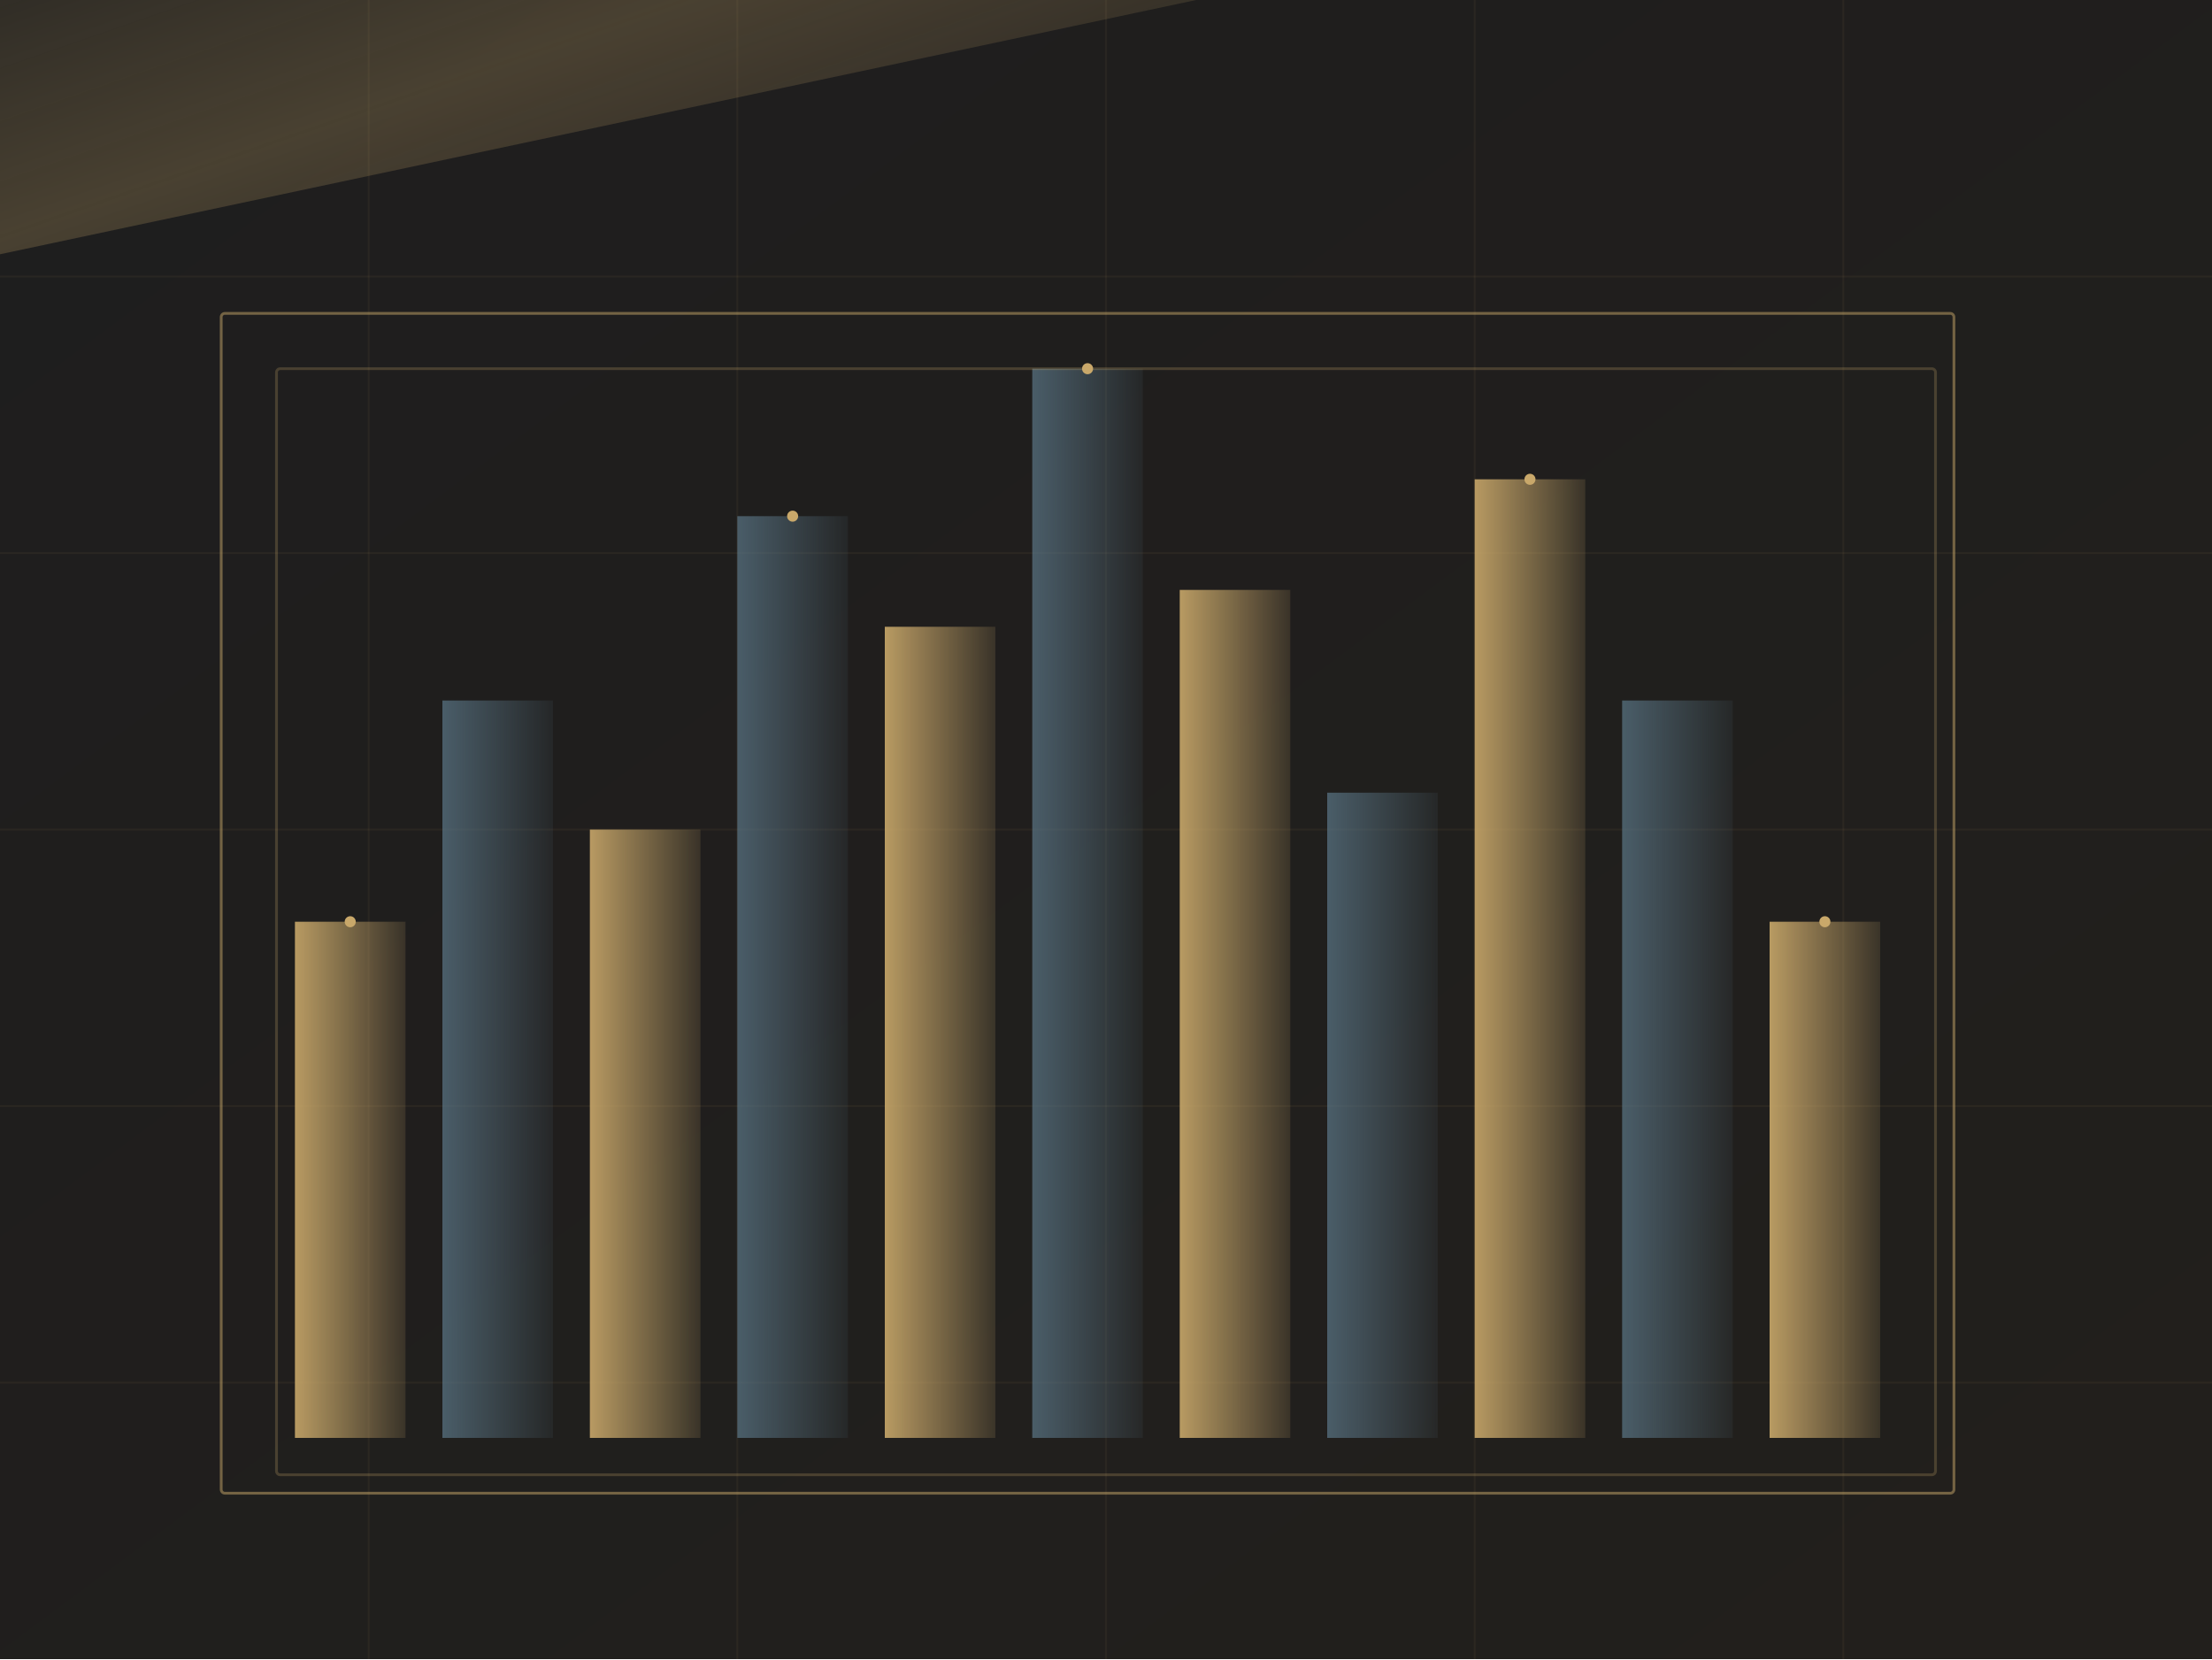
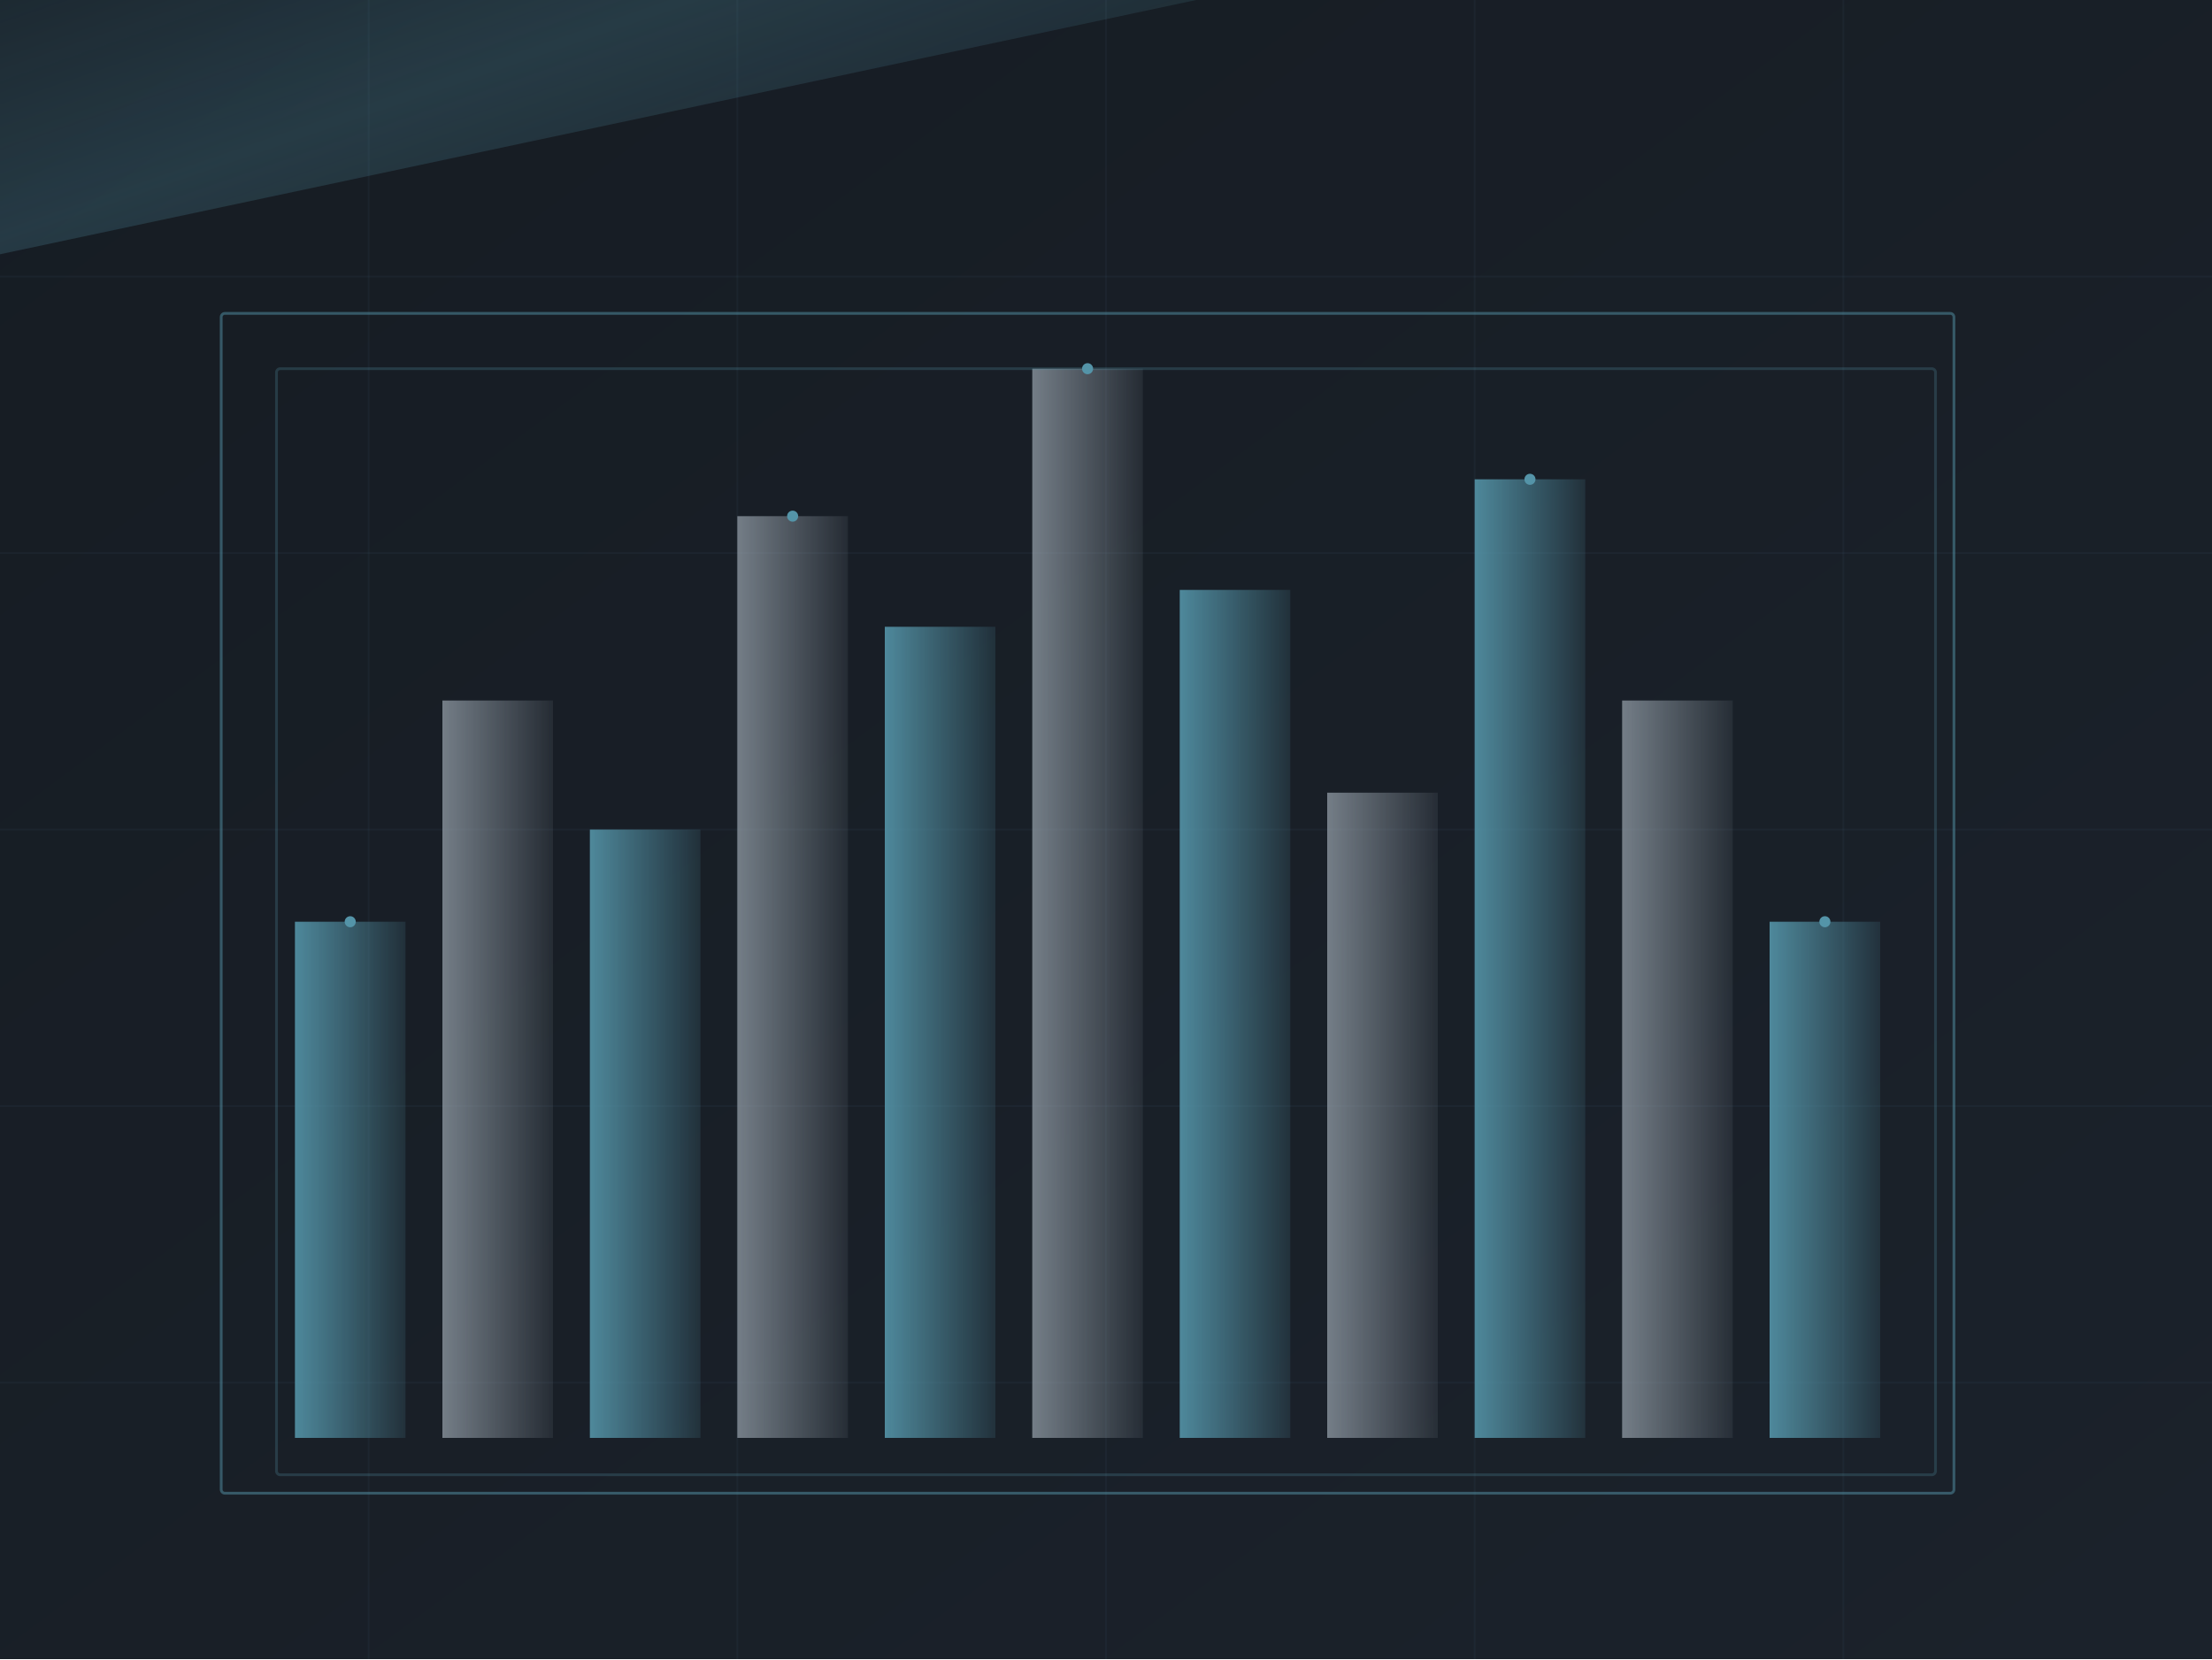
<svg xmlns="http://www.w3.org/2000/svg" viewBox="0 0 1200 900" preserveAspectRatio="xMidYMid slice">
  <defs>
    <linearGradient id="bg1" x1="0" y1="0" x2="1" y2="1">
-       <stop offset="0%" stop-color="#1E1E1E" />
-       <stop offset="100%" stop-color="#221F1C" />
+       <stop offset="0%" stop-color="#161C23" />
+       <stop offset="100%" stop-color="#1B222B" />
    </linearGradient>
    <linearGradient id="goldFade" x1="0" y1="0" x2="1" y2="0">
-       <stop offset="0%" stop-color="#C9A86A" stop-opacity="0.9" />
-       <stop offset="100%" stop-color="#C9A86A" stop-opacity="0.15" />
+       <stop offset="0%" stop-color="#5494A8" stop-opacity="0.9" />
+       <stop offset="100%" stop-color="#5494A8" stop-opacity="0.15" />
    </linearGradient>
    <linearGradient id="tealFade" x1="0" y1="0" x2="1" y2="0">
-       <stop offset="0%" stop-color="#5C7889" stop-opacity="0.7" />
-       <stop offset="100%" stop-color="#5C7889" stop-opacity="0.1" />
+       <stop offset="0%" stop-color="#9BA6B0" stop-opacity="0.7" />
+       <stop offset="100%" stop-color="#9BA6B0" stop-opacity="0.1" />
    </linearGradient>
    <linearGradient id="ray" x1="0" y1="0" x2="1" y2="1">
-       <stop offset="0%" stop-color="#C9A86A" stop-opacity="0" />
-       <stop offset="50%" stop-color="#C9A86A" stop-opacity="0.25" />
-       <stop offset="100%" stop-color="#C9A86A" stop-opacity="0" />
+       <stop offset="0%" stop-color="#5494A8" stop-opacity="0" />
+       <stop offset="50%" stop-color="#5494A8" stop-opacity="0.25" />
+       <stop offset="100%" stop-color="#5494A8" stop-opacity="0" />
    </linearGradient>
  </defs>
  <rect width="1200" height="900" fill="url(#bg1)" />
-   <g stroke="#C9A86A" stroke-opacity="0.06" stroke-width="1">
+   <g stroke="#5494A8" stroke-opacity="0.06" stroke-width="1">
    <line x1="0" y1="150" x2="1200" y2="150" />
    <line x1="0" y1="300" x2="1200" y2="300" />
    <line x1="0" y1="450" x2="1200" y2="450" />
    <line x1="0" y1="600" x2="1200" y2="600" />
    <line x1="0" y1="750" x2="1200" y2="750" />
    <line x1="200" y1="0" x2="200" y2="900" />
    <line x1="400" y1="0" x2="400" y2="900" />
    <line x1="600" y1="0" x2="600" y2="900" />
    <line x1="800" y1="0" x2="800" y2="900" />
    <line x1="1000" y1="0" x2="1000" y2="900" />
  </g>
  <g>
    <rect x="160" y="500" width="60" height="280" fill="url(#goldFade)" />
    <rect x="240" y="380" width="60" height="400" fill="url(#tealFade)" />
    <rect x="320" y="450" width="60" height="330" fill="url(#goldFade)" />
    <rect x="400" y="280" width="60" height="500" fill="url(#tealFade)" />
    <rect x="480" y="340" width="60" height="440" fill="url(#goldFade)" />
    <rect x="560" y="200" width="60" height="580" fill="url(#tealFade)" />
    <rect x="640" y="320" width="60" height="460" fill="url(#goldFade)" />
    <rect x="720" y="430" width="60" height="350" fill="url(#tealFade)" />
    <rect x="800" y="260" width="60" height="520" fill="url(#goldFade)" />
    <rect x="880" y="380" width="60" height="400" fill="url(#tealFade)" />
    <rect x="960" y="500" width="60" height="280" fill="url(#goldFade)" />
  </g>
  <rect x="0" y="-200" width="1800" height="220" fill="url(#ray)" transform="rotate(-12 600 450)" />
-   <g fill="none" stroke="#C9A86A" stroke-opacity="0.5" stroke-width="1.5">
+   <g fill="none" stroke="#5494A8" stroke-opacity="0.5" stroke-width="1.5">
    <rect x="120" y="170" width="940" height="640" rx="2" />
    <rect x="150" y="200" width="900" height="600" rx="2" stroke-opacity="0.25" />
  </g>
-   <g fill="#C9A86A">
+   <g fill="#5494A8">
    <circle cx="190" cy="500" r="3" />
    <circle cx="430" cy="280" r="3" />
    <circle cx="590" cy="200" r="3" />
    <circle cx="830" cy="260" r="3" />
    <circle cx="990" cy="500" r="3" />
  </g>
</svg>
